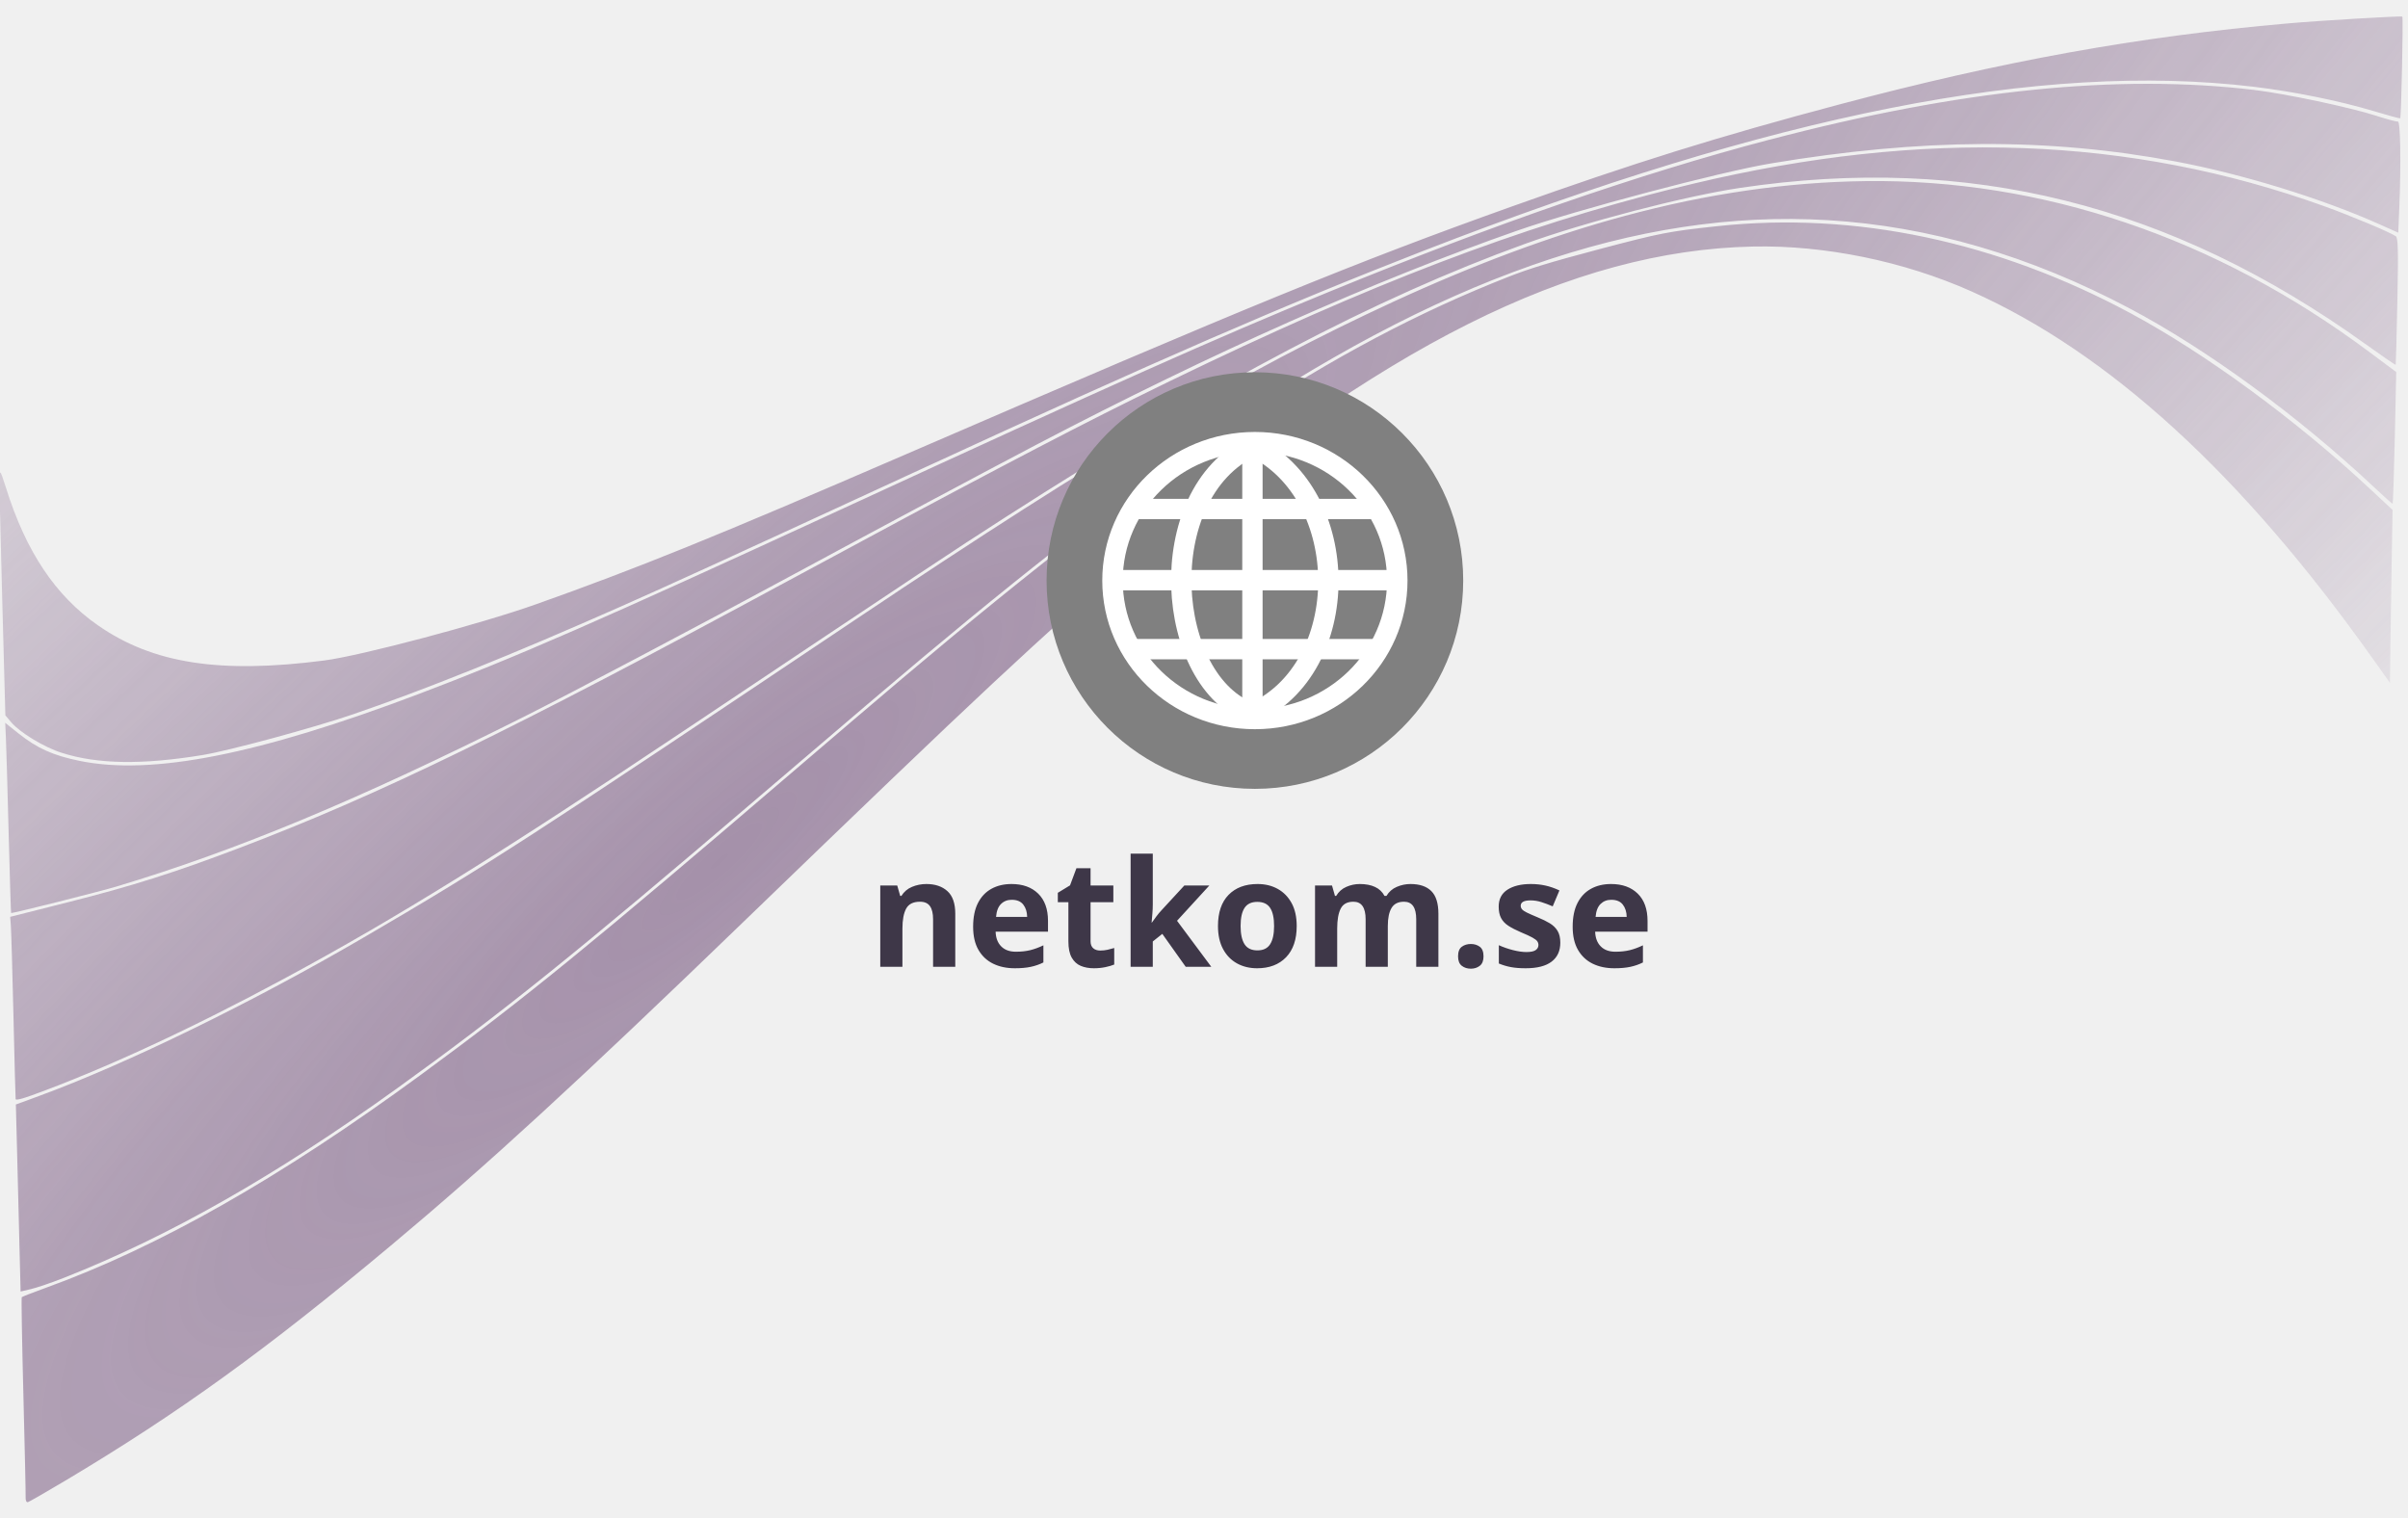
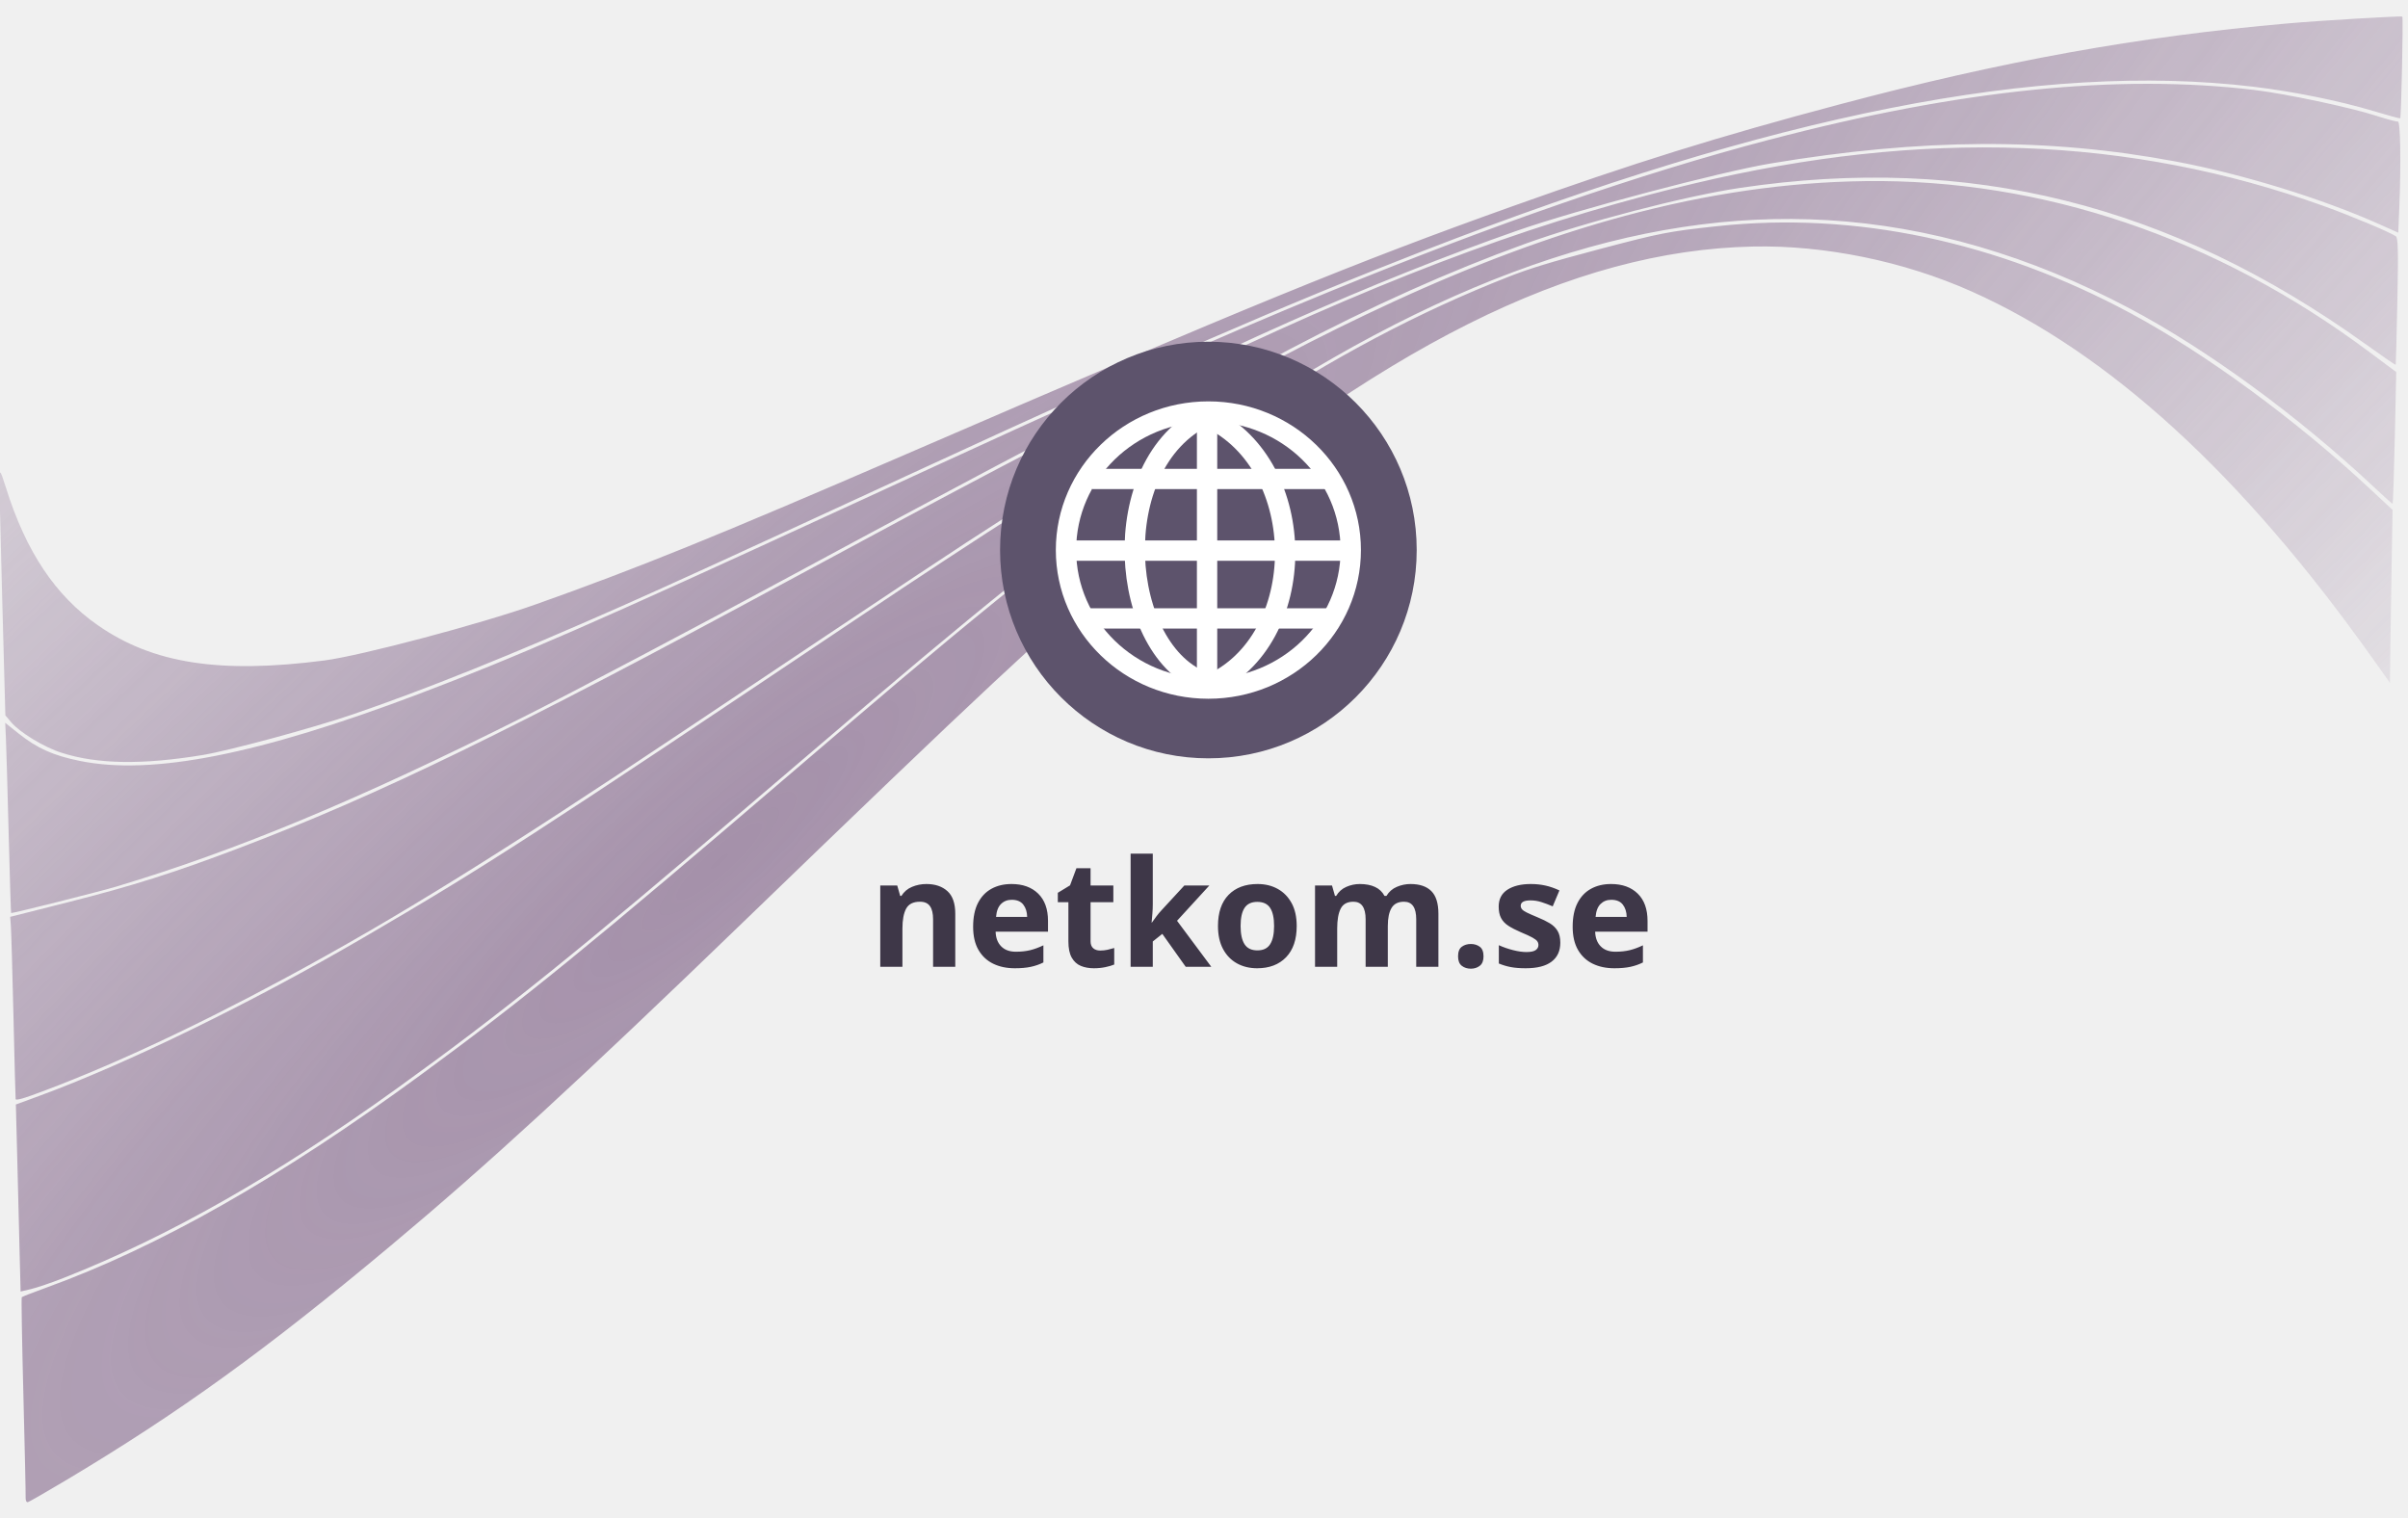
<svg xmlns="http://www.w3.org/2000/svg" xmlns:xlink="http://www.w3.org/1999/xlink" version="1.1" width="468mm" viewBox="0 0 1658.268 1045.276" height="295mm" id="svg4171">
  <defs id="defs7">
    <linearGradient id="linearGradient4203">
      <stop style="stop-color:#8a6f91;stop-opacity:1;" offset="0" id="stop4205" />
      <stop style="stop-color:#8a6f91;stop-opacity:0;" offset="1" id="stop4207" />
    </linearGradient>
    <radialGradient xlink:href="#linearGradient4203" id="radialGradient4209" cx="527.183" cy="462.361" fx="527.183" fy="462.361" r="763.85" gradientTransform="matrix(3.663921,-3.14282,0.7130659,0.7808071,-1734.067,1724.977)" gradientUnits="userSpaceOnUse" />
  </defs>
  <g style="fill:#8a6f91" transform="matrix(1.11923,-0.07374038,0.0819243,1.017677,-129.9186,195.3318)" id="layer1">
    <path style="opacity:0.741;fill:url(#radialGradient4209)" d="m 106.32,135.53 c 0.487,0.218 1.255,3.327 2.713,10.378 9.079,43.9 24.934,74.916 49.467,96.732 31.782,28.262 72.272,38.237 136.94,33.755 22.6,-1.567 97.126,-17.567 131.91,-28.313 64.31,-19.867 112.57,-37.301 233.77,-84.522 217.56,-84.76 285.77,-109.69 383.38,-140.06 77.296,-24.046 129.64,-37.844 205.42,-54.15 102.57,-22.074 186.26,-32.474 278.44,-34.689 20.082,-0.482 69.808,-0.136 70.585,0.506 0.607,0.501 -5.646,68.233 -6.313,68.377 -0.438,0.096 -7.548,-2.615 -15.788,-6.013 -20.725,-8.547 -48.226,-16.792 -72.567,-21.791 -128.57,-26.411 -294.07,-2.769 -516.22,73.753 -87.245,30.051 -168.12,61.752 -318.33,124.75 -121.4,50.917 -158.72,66.407 -190.04,78.94 -69.35,27.743 -123.64,47.193 -169.29,60.696 -25.12,7.429 -77.541,19.001 -94.102,20.771 -37.484,4.005 -64.74,1.559 -86.158,-7.722 -10.616,-4.6 -24.744,-15.607 -29.523,-22.966 l -3.134,-4.789 3.777,-77.842 c 2.07,-42.828 4.036,-80.319 4.383,-83.303 0.201,-1.727 0.384,-2.633 0.676,-2.502 z m 1099.2,-145.56 c 119.14,-25.326 216.8,-28.996 299.23,-12.009 18.897,3.895 58.219,16.108 73.332,22.786 6.35,2.806 12.182,4.98 12.97,4.837 1.583,-0.286 -0.042,28.029 -3.307,57.438 l -1.932,17.407 -11.074,-6.482 c -34,-19.904 -81.4,-39.929 -121.8,-51.348 -76.8,-21.717 -154,-26.887 -247.7,-16.604 -31.6,3.457 -121,22.613 -158.1,33.849 -90.11,27.304 -193.15,68.762 -304.9,122.72 -30.997,14.964 -108.39,53.191 -154.44,76.254 -61.875,30.987 -143.03,70.527 -173.45,84.533 -105.14,48.402 -181.17,76.776 -257.12,95.958 -10.975,2.773 -65.488,13.67 -65.969,13.187 -0.136,-0.136 0.971,-24.612 2.451,-54.401 1.481,-29.789 2.838,-58.603 3.002,-64.03 l 0.298,-9.864 7.734,7.858 c 10.71,10.814 20.019,16.248 35.91,21.064 43.445,13.167 109.58,3.783 210.49,-29.846 61.775,-20.586 113.4,-40.907 265.32,-104.53 177.61,-74.4 239.44,-99.347 312.32,-126.05 C 1032.415,34.745 1123.915,7.281 1205.415,-10.05 Z m -78.592,32.176 c 9.979,-2.132 19.957,-4.128 29.988,-5.995 143.6,-26.724 269.51,-12.597 385.02,43.223 16.177,7.817 39.245,20.581 42.233,23.353 1.284,1.193 0.816,10.223 -2.282,43.777 -2.137,23.246 -3.999,42.479 -4.145,42.732 -0.144,0.252 -8.005,-6.636 -17.468,-15.288 -112.5,-102.89 -233.3,-145.68 -375.2,-132.85 -34.3,3.101 -96.3,16.115 -134.5,28.193 -94.08,29.785 -194.44,78.507 -331.12,160.83 -32.72,19.7 -54.32,33.19 -205.14,128.1 -121.14,76.24 -186.93,114.5 -258.26,150.13 -59.87,29.9 -116.05,53.53 -161.15,67.8 -6.399,2.024 -9.961,2.657 -10.043,1.815 -0.07,-0.717 1.192,-25.993 2.767,-56.166 1.576,-30.173 2.838,-57.536 2.844,-60.813 l 0.024,-5.959 36.188,-7.278 c 40.023,-8.056 66.063,-15.073 106.78,-28.687 88.197,-29.496 171.83,-66.714 350.74,-156.2 107.74,-53.89 172.78,-85.508 218.99,-106.46 131.37,-59.567 227.28,-93.574 323.78,-114.24 z m -13.801,12.708 c 51.983,-11.406 101.05,-15.553 148.88,-12.792 108.48,6.26 212.03,53.606 299.95,137.12 l 15.752,14.952 -4.11,44.213 c -2.266,24.318 -4.355,44.266 -4.599,44.317 -0.244,0.053 -5.187,-5.591 -11,-12.536 -42.4,-50.67 -94.9,-99.57 -140.3,-130.63 -58.4,-39.933 -118.8,-64.292 -180.6,-72.831 -116,-16.013 -241.72,22.284 -390.8,119.1 -61.91,40.2 -128.43,89.65 -216.55,160.9 -14.637,11.835 -48.995,39.662 -76.352,61.884 -117.47,95.409 -166.7,133.01 -234.72,179.21 -78.604,53.38 -147.19,89.624 -213.32,112.73 -7.66,2.677 -16.853,5.378 -20.43,6.019 l -6.506,1.184 1.335,-26.749 c 0.734,-14.712 2.181,-43.108 3.175,-63.074 l 1.794,-36.275 14.544,-4.679 c 55.198,-17.73 135.19,-53.49 206.63,-92.34 78.56,-42.71 105.86,-59.3 319.2,-193.78 156.04,-98.36 248.14,-149.05 342.48,-188.55 51.62,-21.605 99.72,-37.34 145.62,-47.404 z m -17.383,21.289 c 38.612,-8.268 43.704,-8.959 73.818,-10.315 84.785,-3.818 170.16,22.612 248.36,76.888 43.976,30.52 96,79.089 137.73,128.61 l 13.027,15.451 -3.093,34.694 c -1.694,19.076 -3.974,45.272 -5.062,58.186 l -1.965,23.451 -9.342,-17.066 c -70.7,-129.6 -146.3,-217.61 -227.6,-265.08 -39.8,-23.222 -87.4,-37.679 -131.4,-39.827 -111.2,-5.438 -232.2,50.237 -393.65,181.09 -60.58,49.09 -102.23,86.07 -257.4,228.59 -109.27,100.36 -169.14,152.59 -232.22,202.65 -81.22,64.47 -137.76,103.03 -210.35,143.45 -12.332,6.865 -23.157,12.644 -24.059,12.873 -0.937,0.239 -1.438,-1.171 -1.187,-3.302 0.241,-2.053 1.892,-33.117 3.674,-69.013 1.782,-35.893 3.49,-65.54 3.807,-65.897 0.317,-0.355 7.049,-2.685 14.958,-5.181 70.94,-22.385 148.98,-63.579 240.47,-126.97 66.68,-46.2 110.31,-79.925 244.06,-188.69 24.28,-19.744 55.798,-45.276 70.039,-56.686 171.4,-137.36 279.28,-204.57 390.37,-243.28 13.94,-4.856 26.582,-8.104 57.085,-14.638 z" id="path4702-8-1" />
  </g>
-   <g transform="translate(489.1781,-132.5455)" id="g4161">
-     <ellipse ry="137.747" rx="170.997" cy="498.523" cx="313.494" transform="matrix(0.83895,0,0,1.0414,112,13.176)" style="color:#000000;fill:#808080" id="path3794" />
-     <g transform="translate(63.054,40.714)" style="stroke:#ffffff" id="g3885">
-       <ellipse ry="102.857" rx="104.286" cy="483.791" cx="318.571" transform="matrix(0.94025,0,0,0.92745,12.409,42.957)" style="color:#000000;fill:none;stroke:#ffffff;stroke-width:14.992;stroke-linecap:round" id="path2816" />
-       <path d="m 230,442.36 168,0" style="fill:none;stroke:#ffffff;stroke-width:14" id="path3592" />
-       <path d="m 228,538.86 172,0" style="fill:none;stroke:#ffffff;stroke-width:14" id="path3592-2" />
-       <path d="m 218,491.36 188,0" style="fill:none;stroke:#ffffff;stroke-width:14" id="path3592-2-5" />
-       <path d="m 310.25,583.11 0,-184" style="fill:none;stroke:#ffffff;stroke-width:14" id="path3592-4-4-3" />
-       <path d="M 310.25,583.11 C 250,562.36 240,432.36 310.25,399.11" style="fill:none;stroke:#ffffff;stroke-width:14" id="path3592-4-4-3-0" />
-       <path d="m 310.25,583.11 c 69.75,-30.75 69.75,-150.75 0,-184" style="fill:none;stroke:#ffffff;stroke-width:14" id="path3592-4-4-3-8" />
-     </g>
-   </g>
+   <ellipse id="path3794" style="color:#000000;fill:#5d536c" cx="832.156" cy="378.772" rx="143.458" ry="143.45" />
+   <ellipse ry="95.395" rx="98.055" cy="378.798" cx="832.15" style="color:#000000;fill:none;stroke:#ffffff;stroke-width:14;stroke-linecap:round" id="path2816" />
+   <path d="m 752.204,329.841 166.673,0" style="fill:none;stroke:#ffffff;stroke-width:13.945" id="path3592" />
+   <path d="m 750.204,425.868 171.155,0" style="fill:none;stroke:#ffffff;stroke-width:13.966" id="path3592-2" />
+   <path d="m 738.346,379.182 188,0" style="fill:none;stroke:#ffffff;stroke-width:14" id="path3592-2-5" />
+   <path d="m 831.25,471.32 0,-184" style="fill:none;stroke:#ffffff;stroke-width:14" id="path3592-4-4-3" />
+   <path d="m 830.454,470.259 c -60.25,-20.75 -70.25,-150.75 0,-184" style="fill:none;stroke:#ffffff;stroke-width:14" id="path3592-4-4-3-0" />
+   <path d="m 832.706,471.76 c 69.75,-30.75 69.75,-150.75 0,-184" style="fill:none;stroke:#ffffff;stroke-width:14" id="path3592-4-4-3-8" />
  <text xml:space="preserve" style="font-style:normal;font-weight:normal;font-size:90px;line-height:125%;font-family:sans-serif;letter-spacing:0px;word-spacing:0px;fill:#000000;fill-opacity:1;stroke:none;stroke-width:1px;stroke-linecap:butt;stroke-linejoin:miter;stroke-opacity:1" x="598.193" y="665.764" id="text4187">
    <tspan id="tspan4189" x="598.193" y="665.764" style="font-style:normal;font-variant:normal;font-weight:bold;font-stretch:normal;font-size:102.5px;font-family:sans-serif;-inkscape-font-specification:'sans-serif Bold';fill:#3e3748">netkom.se</tspan>
  </text>
</svg>
